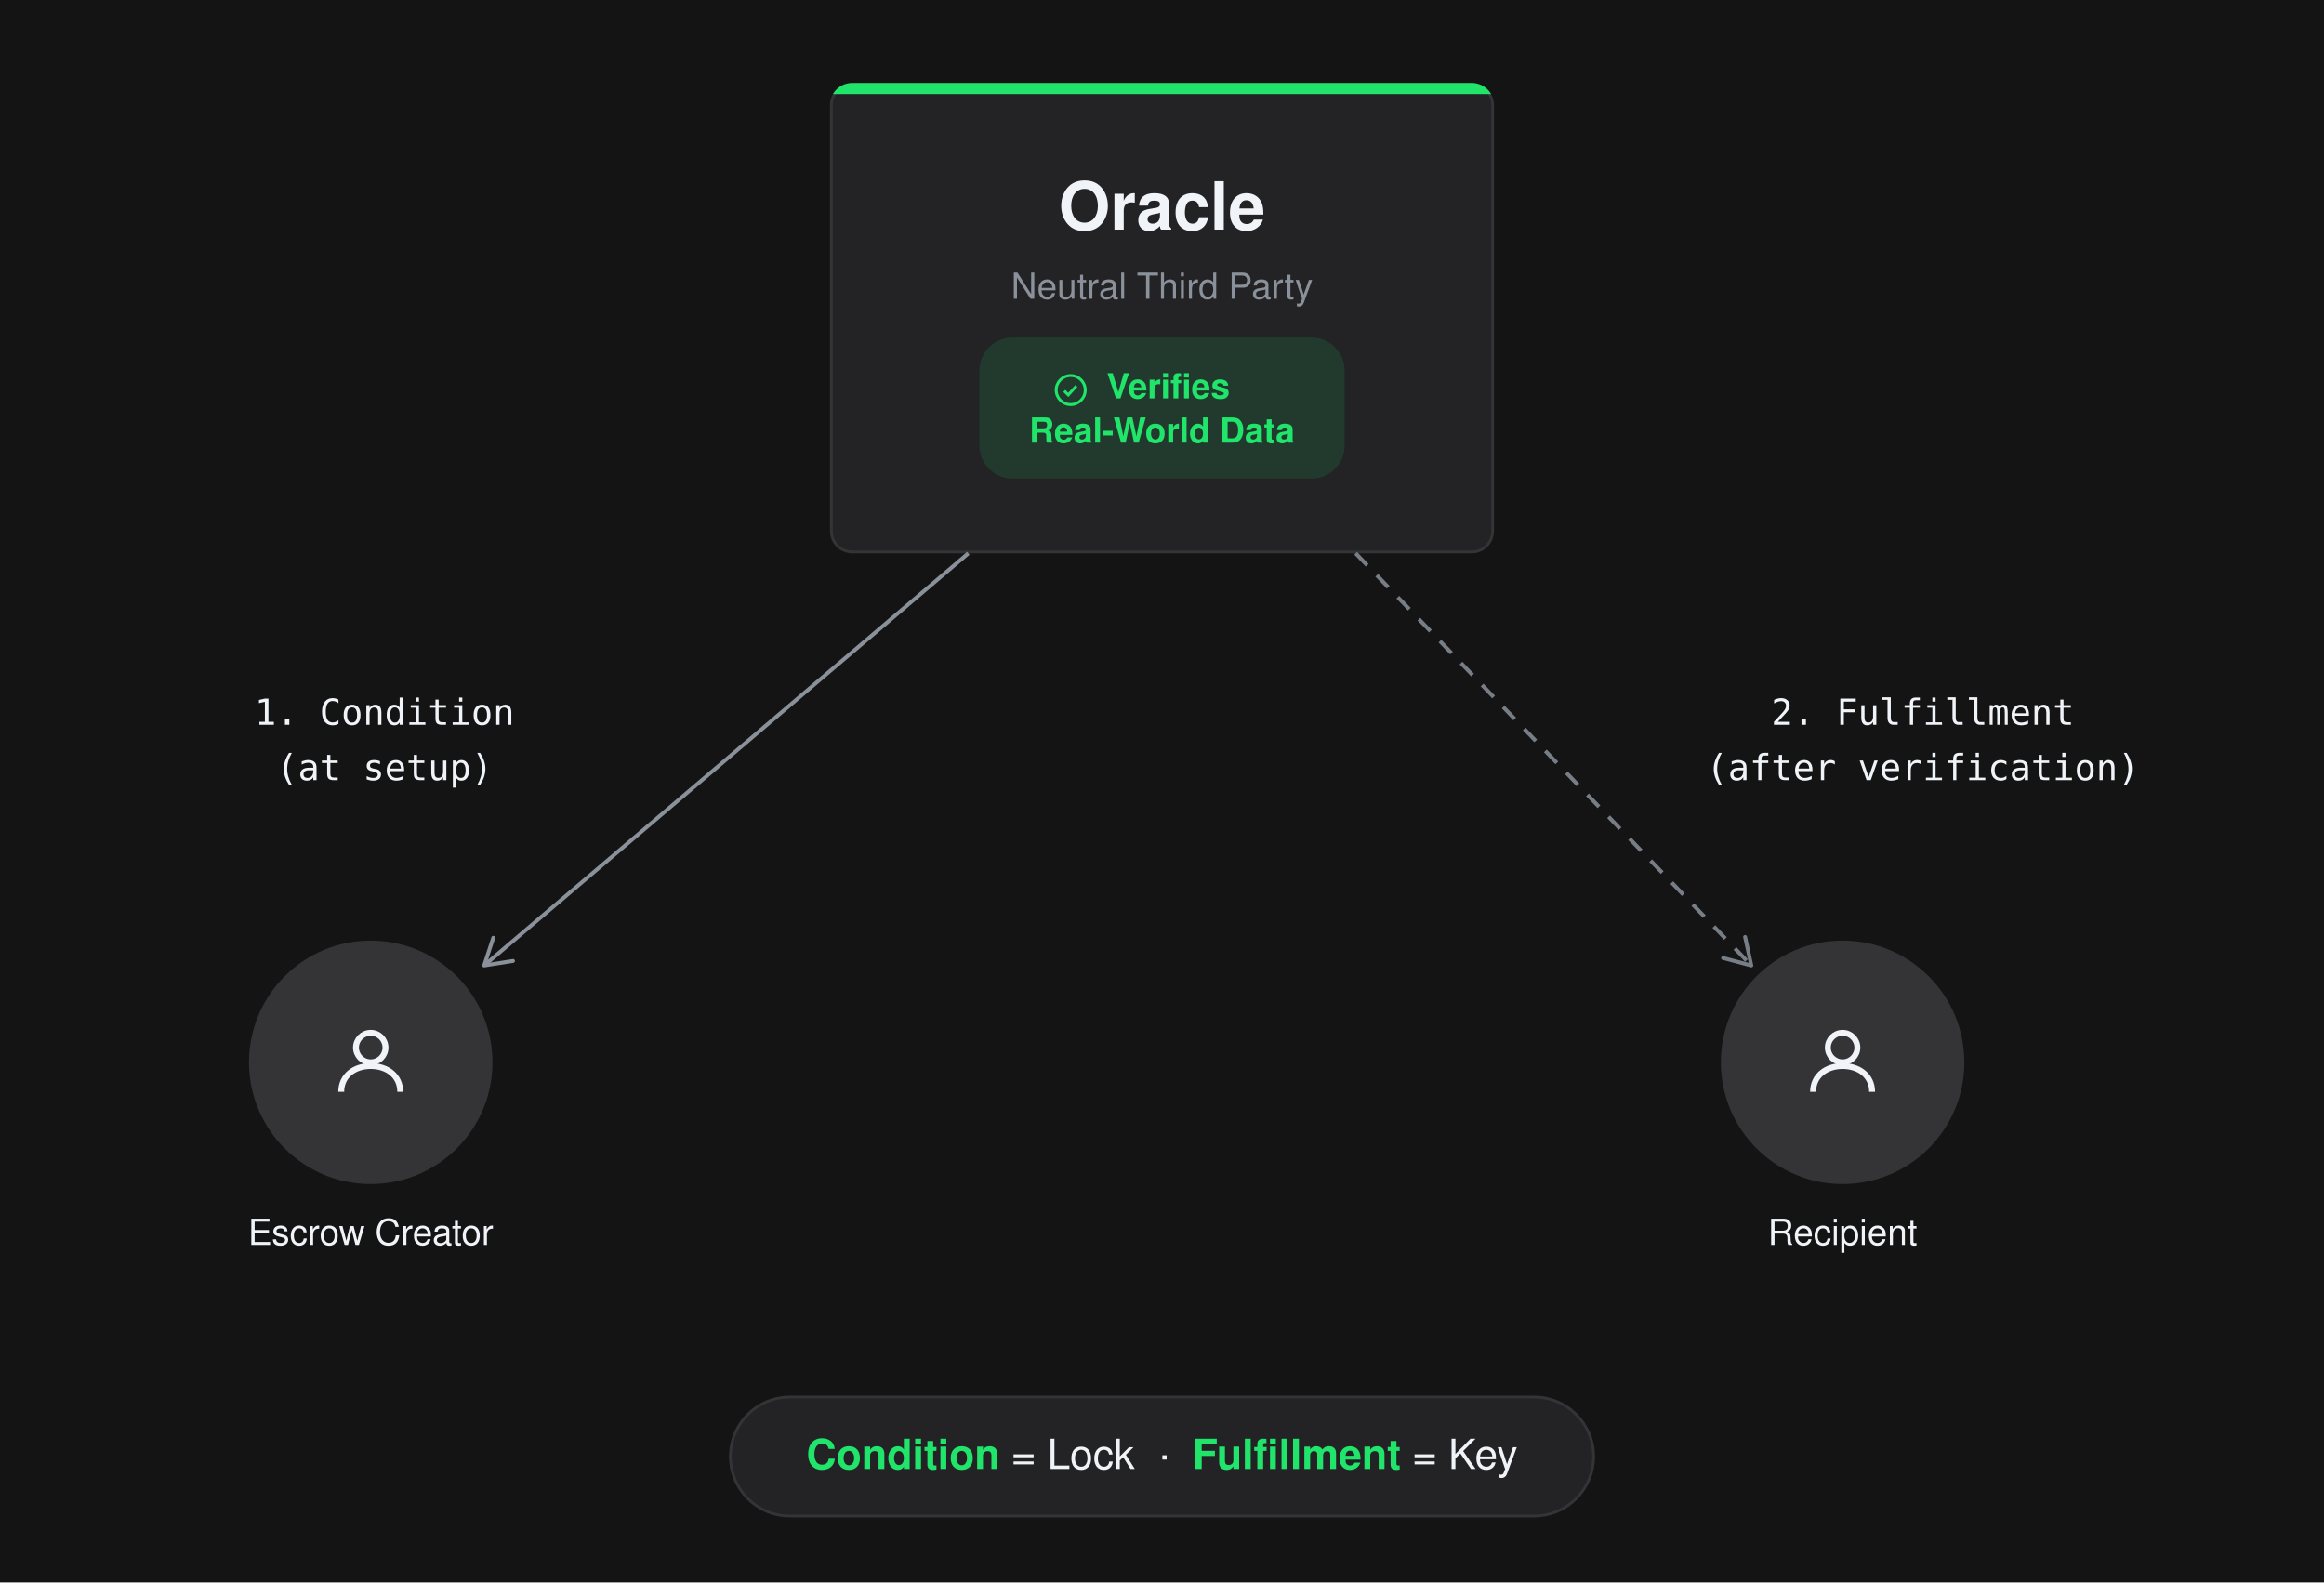
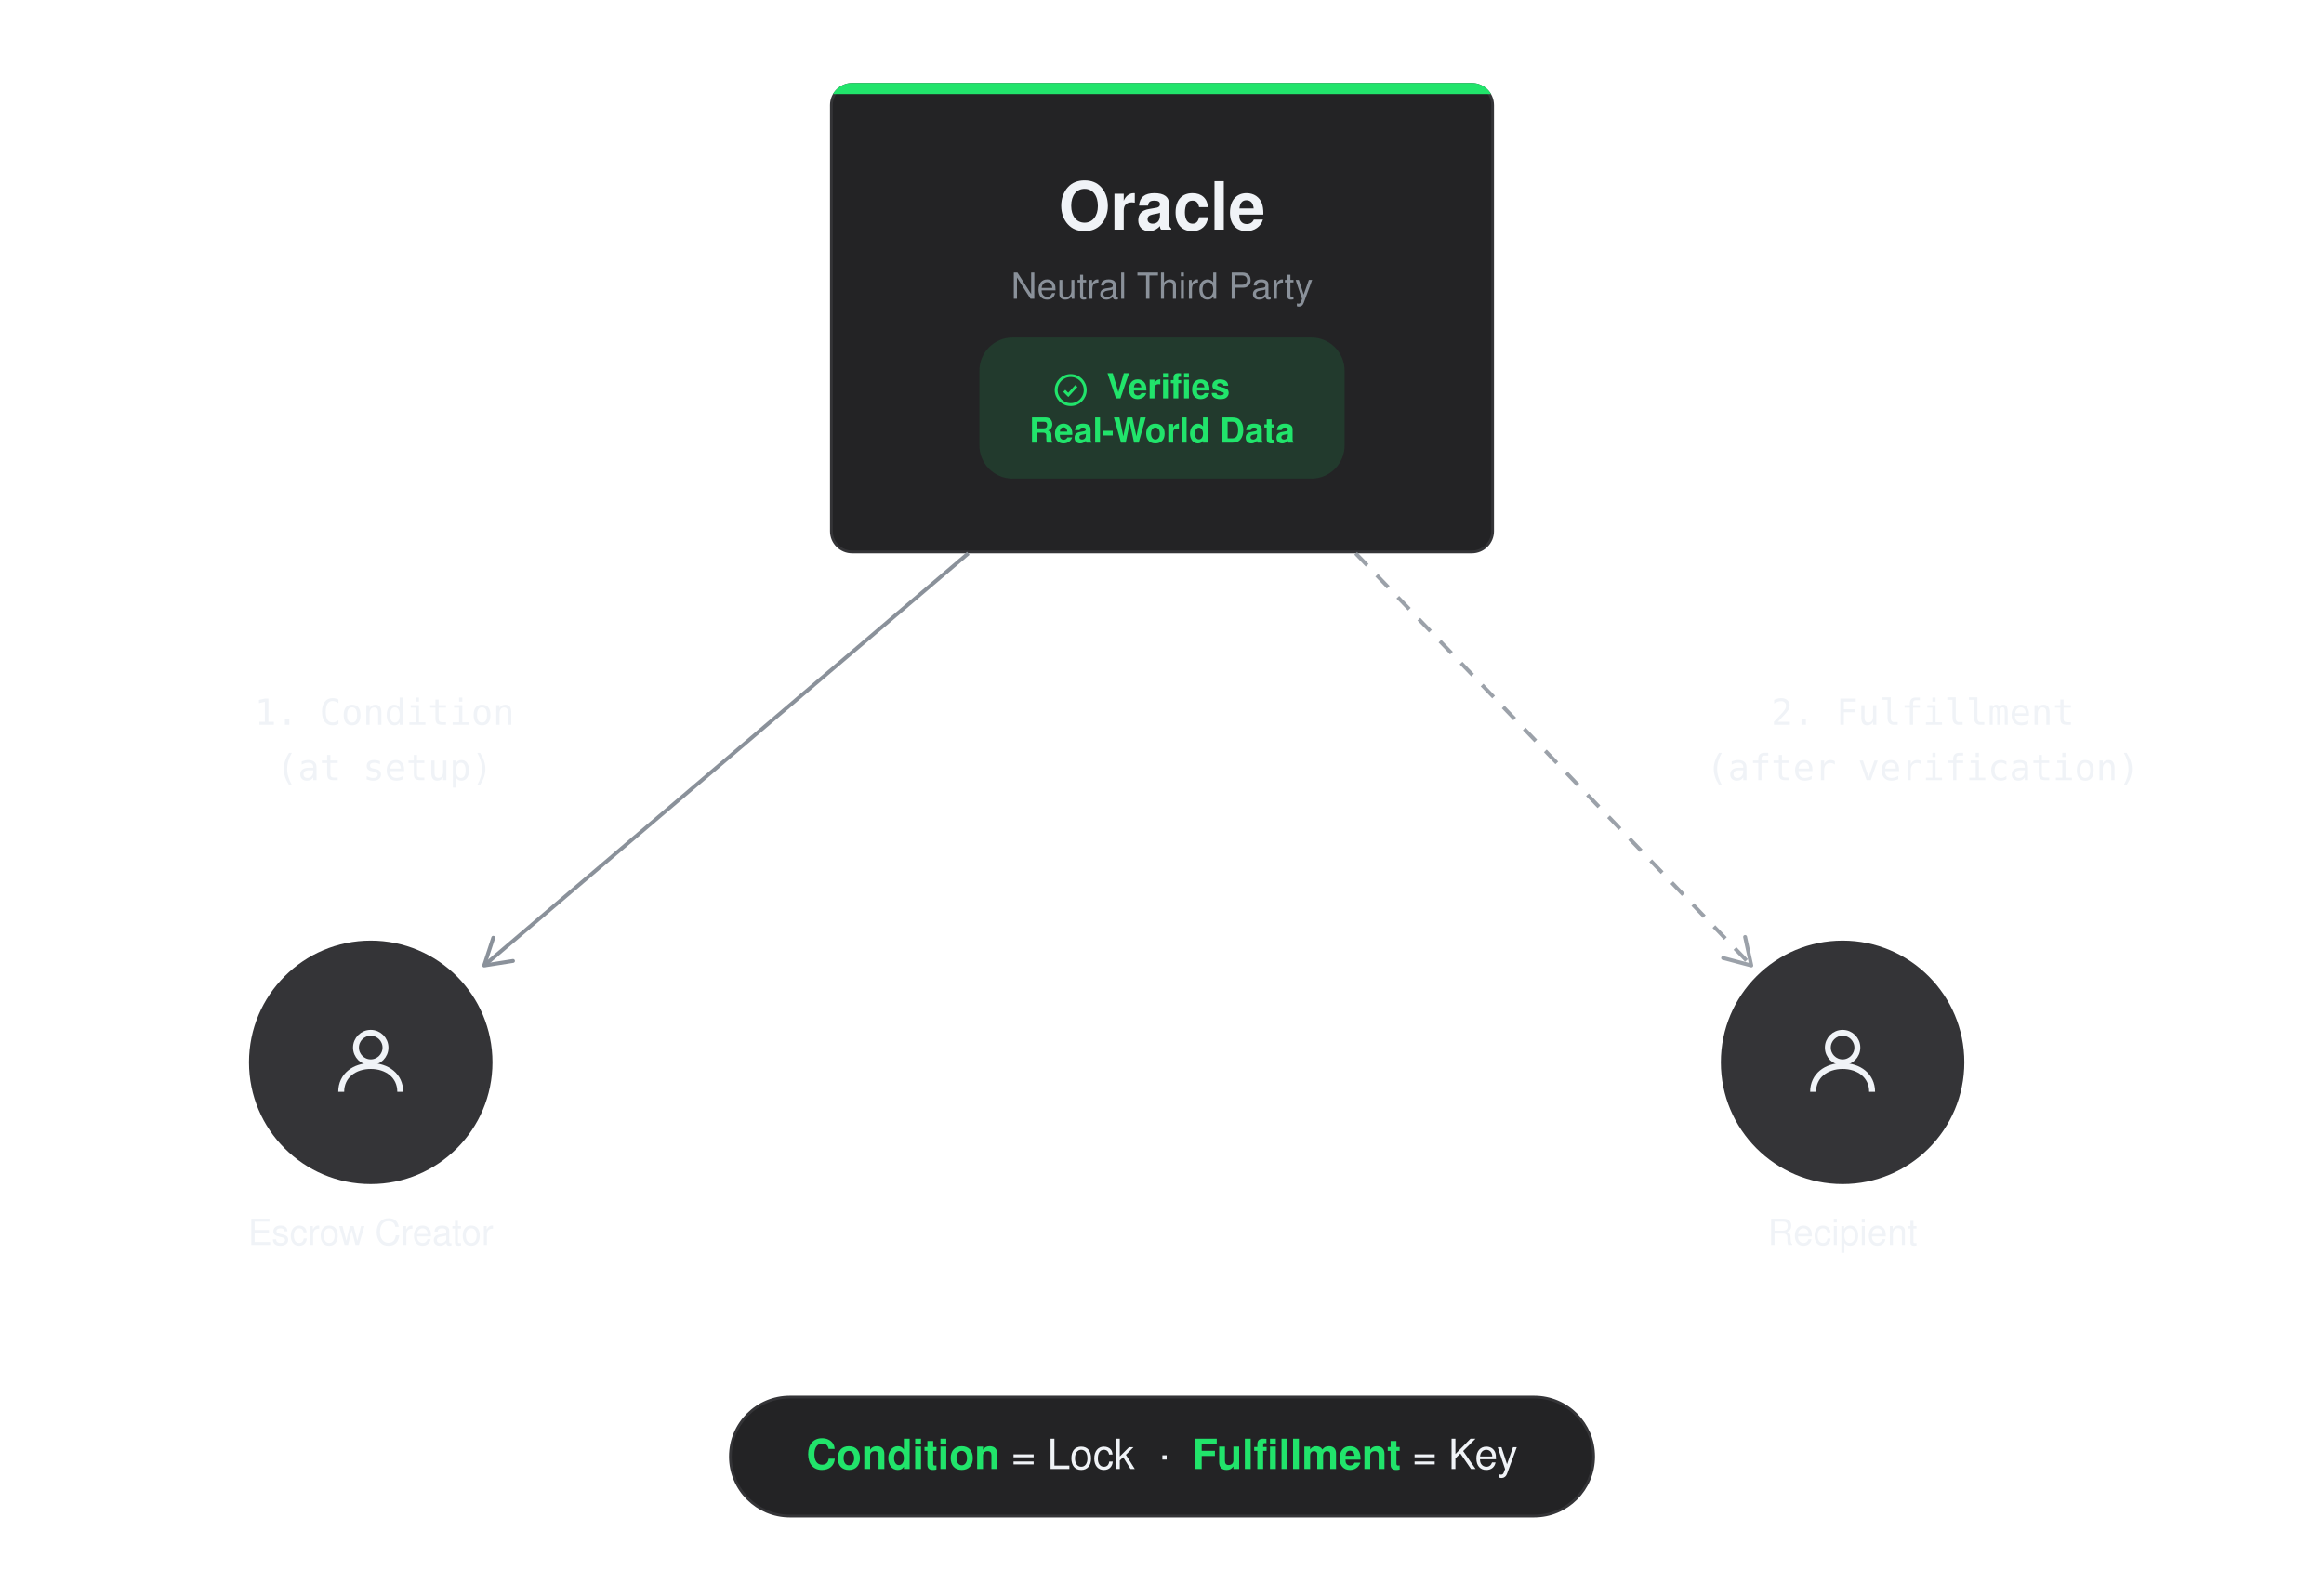
<svg xmlns="http://www.w3.org/2000/svg" viewBox="0 0 840 572" width="840" height="572" font-family="-apple-system,BlinkMacSystemFont,'Helvetica Neue',Helvetica,Arial,sans-serif">
-   <rect width="840" height="572" fill="#141414" />
  <defs>
    <clipPath id="oraclecardclip">
      <rect x="300" y="30" width="240" height="170" rx="8" />
    </clipPath>
  </defs>
  <rect x="300.5" y="30.5" width="239" height="169" rx="7.5" fill="#232325" stroke="#343437" stroke-width="1" />
  <rect x="300" y="30" width="240" height="4" fill="#21E46B" clip-path="url(#oraclecardclip)" />
  <text x="420" y="83" text-anchor="middle" font-size="24" font-weight="700" fill="#F0F3F7">Oracle</text>
  <text x="420" y="108" text-anchor="middle" font-size="13" fill="#8A919A">Neutral Third Party</text>
  <rect x="354" y="122" width="132" height="51" rx="12" fill="#21E46B" fill-opacity="0.12" />
  <g transform="translate(380,134) scale(0.5833)">
    <circle cx="12" cy="12" r="9" fill="none" stroke="#21E46B" stroke-width="1.8" />
    <path d="M8 12.5l2.5 2.5 5-5.5" fill="none" stroke="#21E46B" stroke-width="1.8" />
  </g>
  <text x="400" y="144" text-anchor="start" font-size="12.5" font-weight="700" fill="#21E46B">Verifies</text>
  <text x="420" y="160" text-anchor="middle" font-size="12.5" font-weight="700" fill="#21E46B">Real-World Data</text>
  <line x1="350" y1="200" x2="175" y2="349" stroke="#8A919A" stroke-width="1.4" />
  <g transform="translate(175,349) rotate(139.6)">
    <path d="M-9,-5.5 L0,0 L-9,5.5" stroke="#8A919A" stroke-width="1.4" fill="none" stroke-linecap="round" stroke-linejoin="round" />
  </g>
  <g opacity="0.85">
    <line x1="490" y1="200" x2="633" y2="349" stroke="#8A919A" stroke-width="1.4" stroke-dasharray="6 5" />
    <g transform="translate(633,349) rotate(46.3)">
      <path d="M-9,-5.5 L0,0 L-9,5.5" stroke="#8A919A" stroke-width="1.4" fill="none" stroke-linecap="round" stroke-linejoin="round" />
    </g>
  </g>
  <text x="139" y="262" text-anchor="middle" font-family="'SFMono-Regular','Consolas','Menlo',monospace" font-size="13" fill="#F0F3F7">1. Condition</text>
  <text x="139" y="282" text-anchor="middle" font-family="'SFMono-Regular','Consolas','Menlo',monospace" font-size="13" fill="#F0F3F7">(at setup)</text>
  <text x="695" y="262" text-anchor="middle" font-family="'SFMono-Regular','Consolas','Menlo',monospace" font-size="13" fill="#F0F3F7">2. Fulfillment</text>
  <text x="695" y="282" text-anchor="middle" font-family="'SFMono-Regular','Consolas','Menlo',monospace" font-size="13" fill="#F0F3F7">(after verification)</text>
  <circle cx="134" cy="384" r="44" fill="#343437" />
  <g transform="translate(118,368) scale(1.3333)">
    <circle cx="12" cy="8" r="4" fill="none" stroke="#F0F3F7" stroke-width="1.6" />
    <path d="M4 20c0-4.4 3.6-7 8-7s8 2.6 8 7" fill="none" stroke="#F0F3F7" stroke-width="1.6" />
  </g>
  <text x="134" y="450" text-anchor="middle" font-size="13" fill="#F0F3F7">Escrow Creator</text>
  <circle cx="666" cy="384" r="44" fill="#343437" />
  <g transform="translate(650,368) scale(1.3333)">
    <circle cx="12" cy="8" r="4" fill="none" stroke="#F0F3F7" stroke-width="1.6" />
    <path d="M4 20c0-4.4 3.6-7 8-7s8 2.6 8 7" fill="none" stroke="#F0F3F7" stroke-width="1.6" />
  </g>
  <text x="666" y="450" text-anchor="middle" font-size="13" fill="#F0F3F7">Recipient</text>
  <rect x="264" y="505" width="312" height="43" rx="21.5" fill="#232325" stroke="#343437" stroke-width="1" />
  <text x="420" y="531" text-anchor="middle" font-size="15" fill="#F0F3F7">
    <tspan font-weight="700" fill="#21E46B">Condition</tspan> = Lock  ·  <tspan font-weight="700" fill="#21E46B">Fulfillment</tspan> = Key</text>
</svg>
